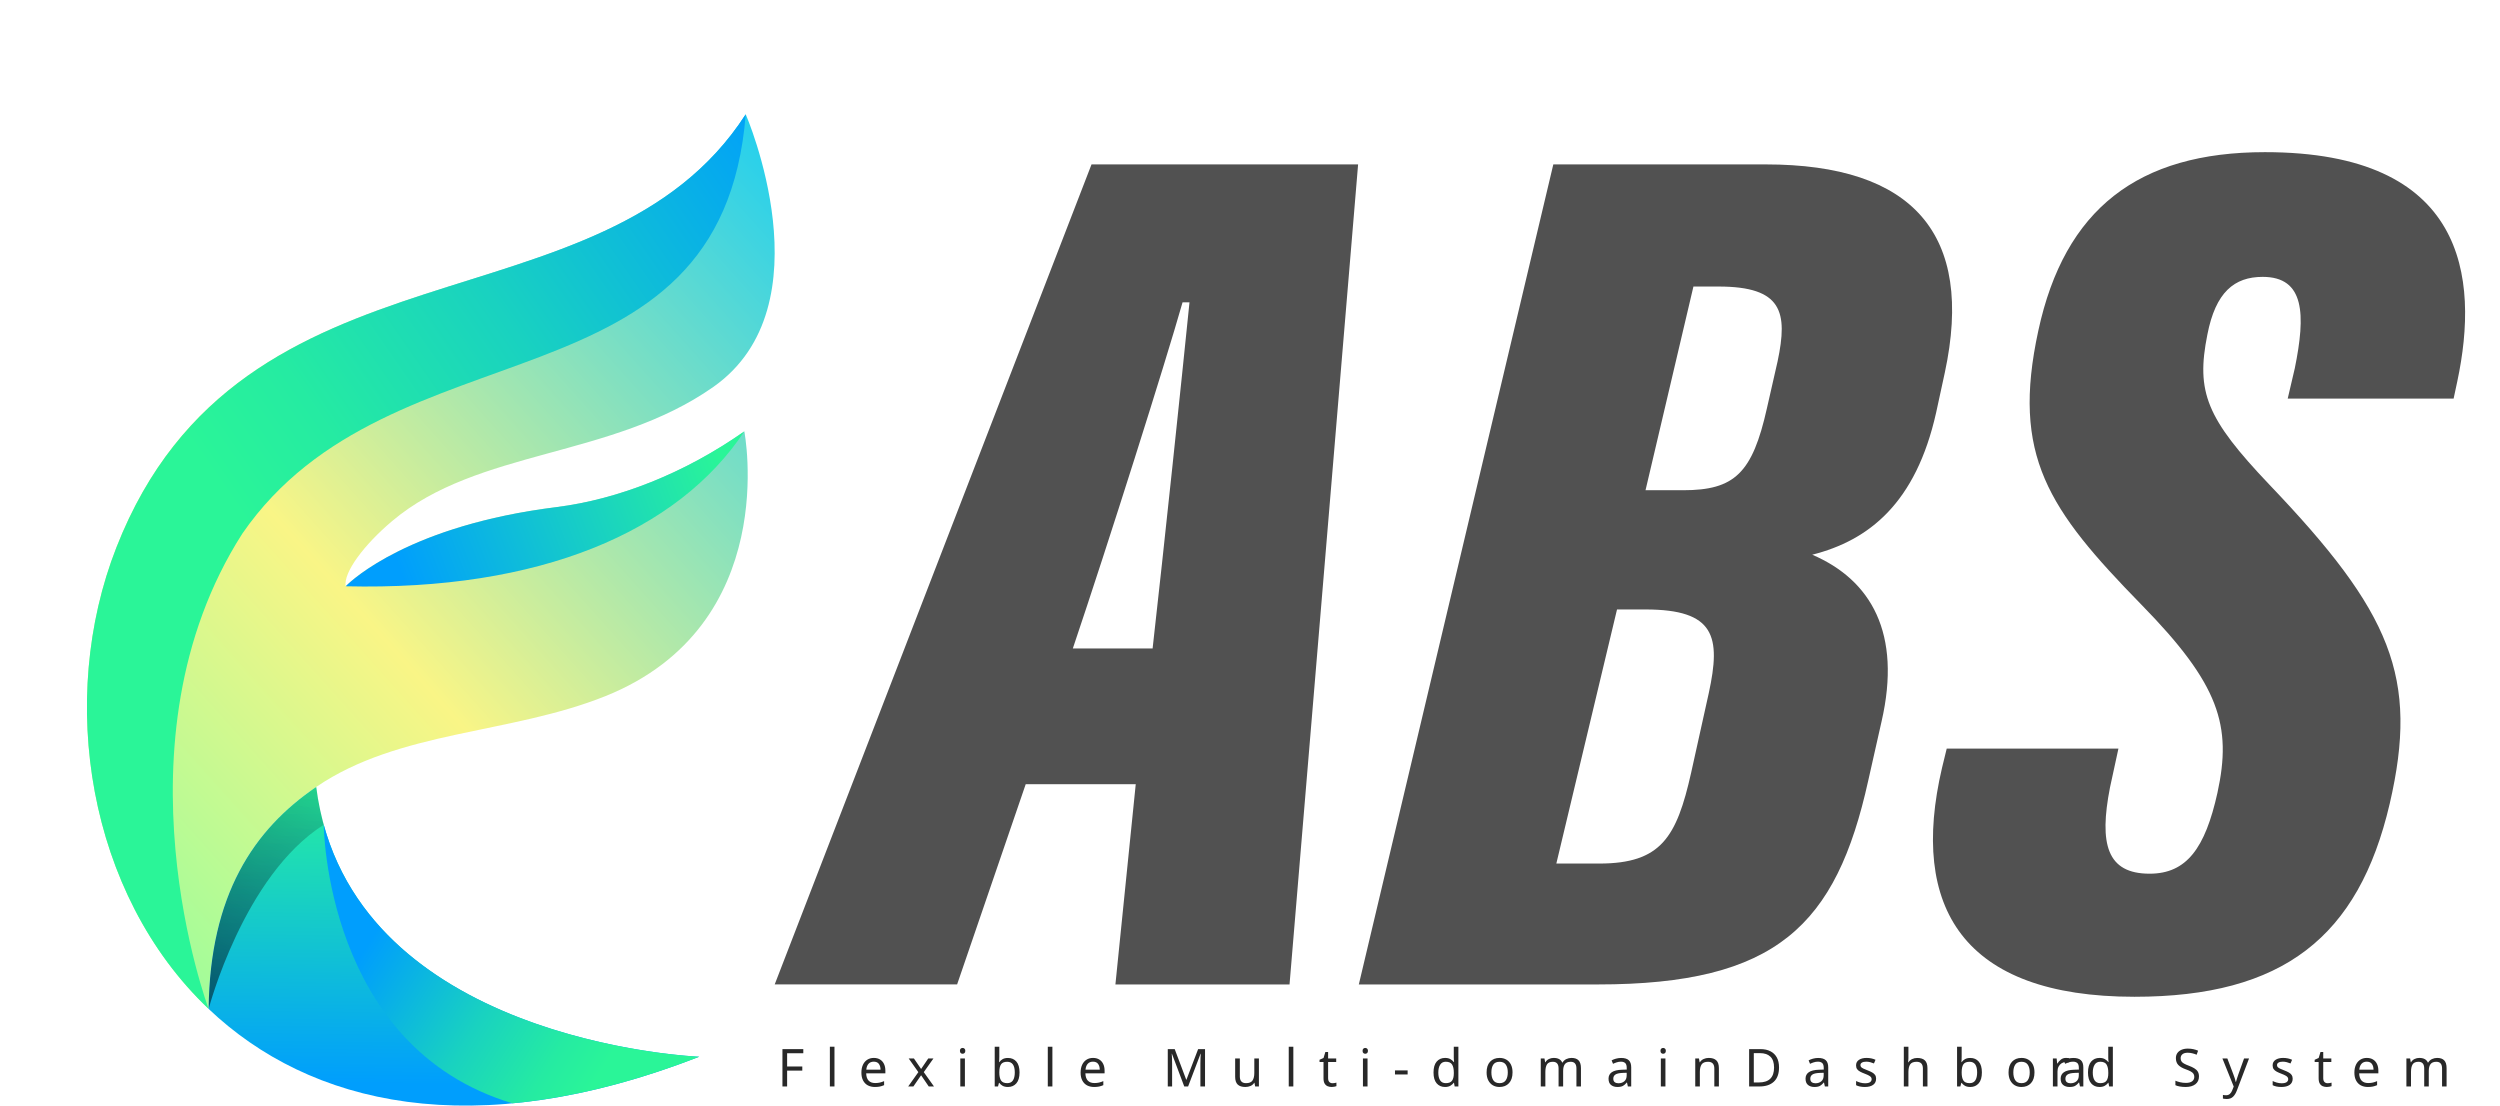
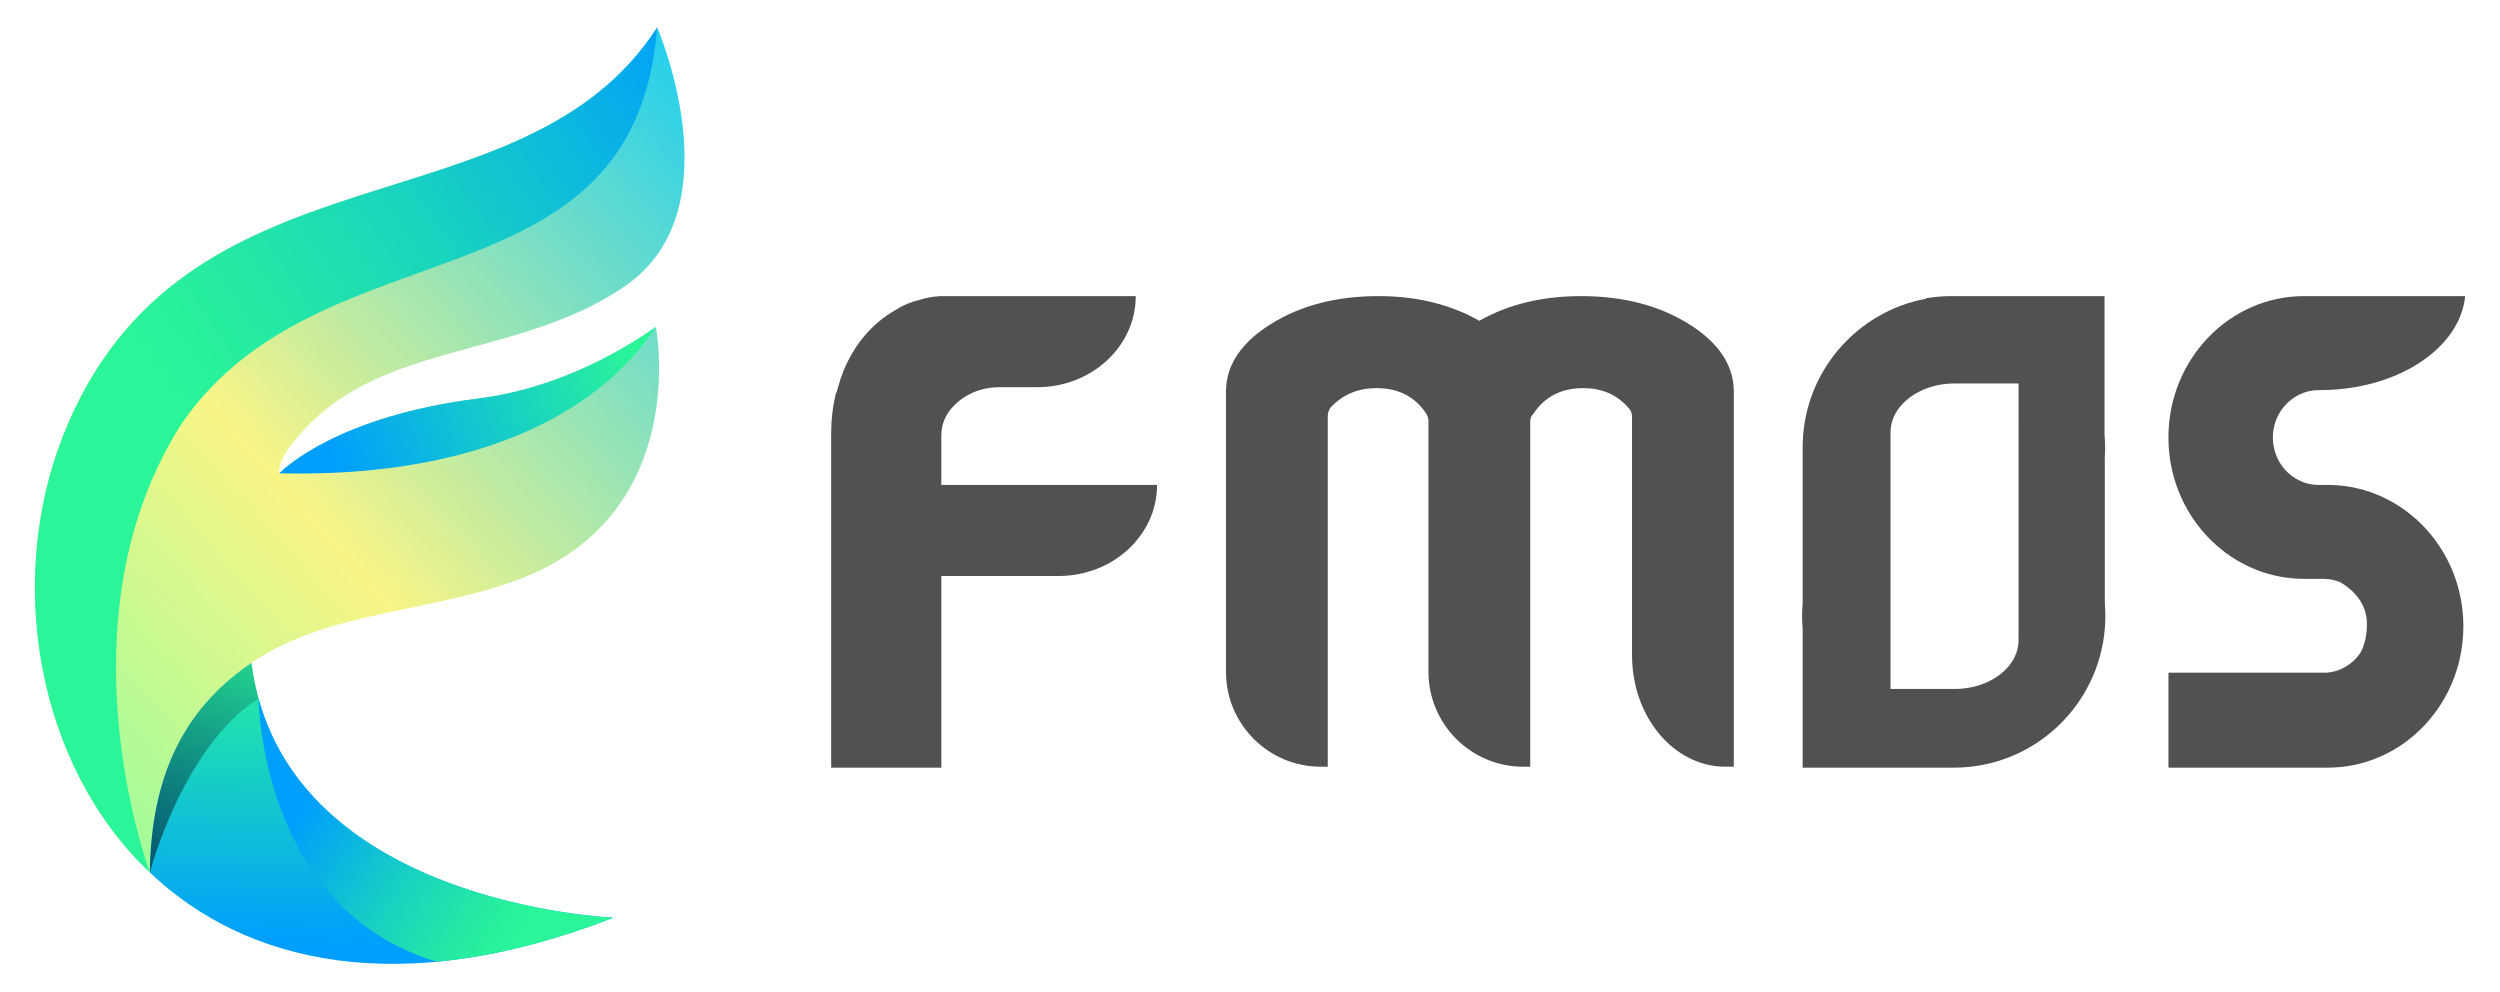
- <svg xmlns="http://www.w3.org/2000/svg" xmlns:xlink="http://www.w3.org/1999/xlink" viewBox="0 0 1052.57 465.49">
+ <svg xmlns="http://www.w3.org/2000/svg" xmlns:xlink="http://www.w3.org/1999/xlink" viewBox="0 0 1052.57 417.37">
  <defs>
    <style>
      .cls-1 {
        fill: url(#_무제_그라디언트_34);
      }

      .cls-2 {
        fill: url(#_무제_그라디언트_41-2);
      }

      .cls-3 {
-         fill: #282828;
-         font-family: Pretendard-ExtraLight-KSCpc-EUC-H, Pretendard;
-         font-size: 22.02px;
-         font-weight: 200;
+         isolation: isolate;
      }

      .cls-4 {
-         letter-spacing: .38em;
+         fill: #515151;
      }

      .cls-5 {
-         isolation: isolate;
+         fill: url(#_무제_그라디언트_34-2);
      }

      .cls-6 {
-         letter-spacing: .39em;
+         fill: url(#_무제_그라디언트_41);
      }

      .cls-7 {
-         letter-spacing: .4em;
-       }
- 
-       .cls-8 {
-         fill: #515151;
-       }
- 
-       .cls-9 {
-         fill: url(#_무제_그라디언트_34-2);
-       }
- 
-       .cls-10 {
-         letter-spacing: .39em;
-       }
- 
-       .cls-11 {
-         letter-spacing: .4em;
-       }
- 
-       .cls-12 {
-         fill: url(#_무제_그라디언트_41);
-       }
- 
-       .cls-13 {
        fill: url(#linear-gradient);
        mix-blend-mode: multiply;
        opacity: .5;
      }

-       .cls-14 {
+       .cls-8 {
        fill: url(#_무제_그라디언트_139);
      }
    </style>
-     <linearGradient id="_무제_그라디언트_139" data-name="무제 그라디언트 139" x1="10.47" y1="380.86" x2="377.62" y2="51.56" gradientUnits="userSpaceOnUse">
+     <linearGradient id="_무제_그라디언트_139" data-name="무제 그라디언트 139" x1="-9.99" y1="325.87" x2="336.81" y2="14.82" gradientUnits="userSpaceOnUse">
      <stop offset="0" stop-color="#92fe9d" />
      <stop offset=".38" stop-color="#f9f586" />
      <stop offset="1" stop-color="#00c9ff" />
    </linearGradient>
-     <linearGradient id="_무제_그라디언트_34" data-name="무제 그라디언트 34" x1="192.53" y1="322.64" x2="190.85" y2="456.8" gradientUnits="userSpaceOnUse">
+     <linearGradient id="_무제_그라디언트_34" data-name="무제 그라디언트 34" x1="161.98" y1="270.88" x2="160.39" y2="397.6" gradientUnits="userSpaceOnUse">
      <stop offset="0" stop-color="#2af598" />
      <stop offset="1" stop-color="#009efd" />
    </linearGradient>
-     <linearGradient id="linear-gradient" x1="147.31" y1="304.65" x2="85.8" y2="416.63" gradientUnits="userSpaceOnUse">
+     <linearGradient id="linear-gradient" x1="119.26" y1="253.89" x2="61.16" y2="359.66" gradientUnits="userSpaceOnUse">
      <stop offset="0" stop-color="#fff" />
      <stop offset="1" stop-color="#000" />
    </linearGradient>
-     <linearGradient id="_무제_그라디언트_41" data-name="무제 그라디언트 41" x1="133.91" y1="265.27" x2="367.13" y2="103.86" gradientUnits="userSpaceOnUse">
+     <linearGradient id="_무제_그라디언트_41" data-name="무제 그라디언트 41" x1="106.6" y1="216.69" x2="326.9" y2="64.22" gradientUnits="userSpaceOnUse">
      <stop offset="0" stop-color="#2af598" />
      <stop offset=".18" stop-color="#25eba2" />
      <stop offset=".49" stop-color="#19d2c0" />
      <stop offset=".89" stop-color="#05a9ef" />
      <stop offset="1" stop-color="#009efd" />
    </linearGradient>
-     <linearGradient id="_무제_그라디언트_34-2" data-name="무제 그라디언트 34" x1="303.98" y1="194.8" x2="170.25" y2="245.69" xlink:href="#_무제_그라디언트_34" />
-     <linearGradient id="_무제_그라디언트_41-2" data-name="무제 그라디언트 41" x1="251.28" y1="454.58" x2="156.21" y2="395.08" xlink:href="#_무제_그라디언트_41" />
+     <linearGradient id="_무제_그라디언트_34-2" data-name="무제 그라디언트 34" x1="267.25" y1="150.12" x2="140.93" y2="198.19" xlink:href="#_무제_그라디언트_34" />
+     <linearGradient id="_무제_그라디언트_41-2" data-name="무제 그라디언트 41" x1="217.47" y1="395.51" x2="127.67" y2="339.3" xlink:href="#_무제_그라디언트_41" />
  </defs>
-   <g class="cls-5">
+   <g class="cls-3">
    <g id="Layer_1" data-name="Layer 1">
      <g>
-         <path class="cls-14" d="M313.38,181.62s15.93,81.62-58.51,111.48c-40.09,16.07-86.85,14.4-121.73,38.23-26.37,17.96-44.75,45.43-45.3,93.45-50.88-48.3-63.95-130.31-38.82-194.32C101.98,95.44,253.41,142.11,313.97,48.12c0,0,35.04,80.64-13.69,114.83-42.86,30.05-99.18,26.04-135.2,56.45-11.8,9.94-20.53,21.61-19.55,27.45,0,0,23.66-25.23,88.78-33.34,25.91-3.26,53.84-14.18,79.07-31.88Z" />
-         <path class="cls-1" d="M294.41,444.91c-95.11,37.06-164.04,20.27-206.58-20.14.55-48.01,18.94-75.49,45.3-93.45,13.66,107.82,161.27,113.59,161.27,113.59Z" />
-         <path class="cls-13" d="M136.32,347.23c-1.38-5.04-2.47-10.33-3.17-15.91-26.37,17.96-44.75,45.44-45.3,93.45,0,0,14.61-56.11,48.48-77.53Z" />
-         <path class="cls-12" d="M102.02,224.68c62.66-90.84,201.87-49.21,211.95-176.56-60.56,94-211.99,47.33-264.95,182.33-25.13,64.01-12.06,146.02,38.82,194.32,0,0-42.02-112.22,14.18-200.09Z" />
-         <path class="cls-9" d="M145.74,246.62c-.07.07-.14.14-.21.22,81.78,1.97,139.86-23,167.86-65.22-25.23,17.7-53.16,28.62-79.07,31.88-61.7,7.69-86.17,30.73-88.57,33.13Z" />
-         <path class="cls-2" d="M294.41,444.91s-132.72-5.2-158.1-97.68h0s.48,93.67,79.45,117.29c23.85-2.23,50.06-8.47,78.65-19.61Z" />
+         <path class="cls-8" d="M276.13,137.67s15.05,77.1-55.27,105.3c-37.87,15.18-82.04,13.6-114.99,36.11-24.91,16.96-42.27,42.92-42.79,88.27C15.02,321.72,2.68,244.25,26.42,183.79,76.45,56.27,219.48,100.35,276.69,11.56c0,0,33.1,76.17-12.93,108.46-40.49,28.39-93.69,24.6-127.71,53.32-11.15,9.39-19.4,20.42-18.47,25.93,0,0,22.35-23.83,83.86-31.5,24.48-3.08,50.86-13.39,74.69-30.11Z" />
+         <path class="cls-1" d="M258.21,386.37c-89.84,35.01-154.95,19.15-195.13-19.03.52-45.35,17.89-71.3,42.79-88.27,12.9,101.84,152.34,107.29,152.34,107.29Z" />
+         <path class="cls-7" d="M108.88,294.1c-1.31-4.77-2.33-9.76-3-15.03-24.91,16.96-42.27,42.92-42.79,88.27,0,0,13.8-53,45.79-73.24Z" />
+         <path class="cls-6" d="M76.48,178.34c59.19-85.81,190.68-46.48,200.21-166.78C219.48,100.35,76.45,56.27,26.42,183.79c-23.74,60.47-11.39,137.93,36.67,183.55,0,0-39.69-106,13.4-189Z" />
+         <path class="cls-5" d="M117.78,199.07c-.07.07-.13.14-.2.2,77.25,1.86,132.11-21.73,158.56-61.61-23.83,16.72-50.21,27.03-74.69,30.11-58.29,7.26-81.4,29.03-83.66,31.29Z" />
+         <path class="cls-2" d="M258.21,386.37s-125.37-4.91-149.34-92.26h0s.45,88.48,75.05,110.79c22.53-2.11,47.29-8,74.29-18.53Z" />
      </g>
      <g>
-         <g>
-           <path class="cls-8" d="M431.86,330.15l-28.89,84.32h-76.8L459.56,69.22h112.24l-28.87,345.26h-73.31l8.56-84.32h-46.33ZM485.28,273.02c4.62-40.82,12.26-113.34,15.53-145.73h-2.92c-7.42,26.08-31.12,101.02-46.2,145.73h33.6Z" />
-           <path class="cls-8" d="M653.99,69.22h89.43c61.97,0,87.96,29.28,75.39,87.71l-3.64,16.78c-8.53,38.12-28.25,53.78-52.17,59.84,24.84,10.66,37.72,33.13,29.19,70.21l-5.61,24.89c-13.5,61.02-38.58,85.83-113.92,85.83h-100.56l81.89-345.26ZM655.26,363.58h18.05c26.11,0,32.61-11.14,38.7-38.21l7.44-33.59c5.17-23.79,2.63-35.18-26.69-35.18h-11.95l-25.55,106.98ZM708.67,206.4c21.66,0,29.14-7.22,35.24-34.46l4.51-19.81c4.39-20.78,2-31.49-24.89-31.49h-10.55l-20.17,85.76h15.86Z" />
-           <path class="cls-8" d="M891.92,315.17l-3.56,16.4c-4.62,23.72-1.36,36.28,16.69,36.28,15.59,0,23.39-10.75,28.56-34.08,6.16-28.22.89-45.6-32.05-79.22-39.16-40.06-54.81-62.7-43.36-115.36,11.05-51.18,42.03-75.13,95.4-75.13,84.45,0,90.34,52.47,81,96.46l-1.56,7.3h-69.85l2.98-12.75c4.62-22.65,4.22-38.5-13.52-38.5-11.95,0-19.81,6.43-23.28,24.28-4.86,24.22-.41,35.28,25.95,63.04,51.53,53.93,63.18,81.22,50.81,134.52-13.12,56.17-44.98,81.26-107.48,81.26-72.21,0-94.76-37.59-81-96.4l1.97-8.08h72.29Z" />
-         </g>
-         <text class="cls-3" transform="translate(327.29 457.43)">
-           <tspan class="cls-7" x="0" y="0">Fl</tspan>
-           <tspan class="cls-6" x="34.18" y="0">e</tspan>
-           <tspan class="cls-7" x="54.69" y="0">xible Multi-domainDashboa</tspan>
-           <tspan class="cls-4" x="535.16" y="0">r</tspan>
-           <tspan class="cls-7" x="550.61" y="0">d Sys</tspan>
-           <tspan class="cls-10" x="646.89" y="0">t</tspan>
-           <tspan class="cls-11" x="662.77" y="0">em</tspan>
-         </text>
+         <path class="cls-4" d="M404.17,204.16h-7.85v-20.77c0-5.59,2.42-10.39,7.25-14.38,2-1.65,4.17-2.94,6.49-3.91,3.3-1.38,6.93-2.08,10.9-2.08h15.73c22.87,0,41.41-17.09,41.49-38.19v-.16h-82.98v.02s0,.04,0,.06c-2.79.17-5.48.67-8.06,1.52-3.55.8-6.77,2.14-9.66,3.99-5.4,3.02-10.04,6.92-13.93,11.65-3.3,4.02-6.07,8.66-8.29,13.91-.97,2.4-1.77,4.79-2.41,7.19-.33,1.34-.65,2.27-.97,2.8-1.29,5.33-1.93,10.79-1.93,16.38v141.02h46.38v-80.7h49.34c22.87,0,41.41-17.09,41.49-38.19v-.16h-82.98Z" />
+         <path class="cls-4" d="M710.77,136.25c-12.5-7.72-27.53-11.58-45.08-11.58-16.37,0-30.65,3.46-42.85,10.39-12.2-6.92-26.33-10.39-42.4-10.39-17.56,0-32.58,3.86-45.08,11.58-12.5,7.73-18.9,17.05-19.19,27.96v118.65c0,22.06,17.88,39.95,39.95,39.95h2.9v-147.41c0-1.6.45-2.93,1.34-4,5.06-5.32,11.45-7.99,19.19-7.99,9.22,0,16.21,3.59,20.98,10.79.59,1.07.89,2.14.89,3.2v105.46c0,22.06,17.88,39.95,39.95,39.95h2.9v-145.41c0-1.33.45-2.4,1.34-3.2,4.76-7.19,11.75-10.79,20.98-10.79,7.73,0,13.98,2.66,18.75,7.99,1.19,1.07,1.79,2.4,1.79,4v100.48c0,25.91,17.59,46.92,39.29,46.92h3.56v-158.59c-.3-10.92-6.7-20.24-19.19-27.96Z" />
+         <path class="cls-4" d="M886.18,253.94v-61.59c.08-1.27.14-2.55.14-3.84,0-1.83-.1-3.63-.25-5.41v-58.43h-64.42c-3.65,0-7.23.32-10.71.89v.2c-29.57,5.49-51.97,31.4-51.97,62.56v65.63c-.15,1.79-.24,3.59-.24,5.42s.09,3.63.24,5.41v58.43h63.6c33.44,0,60.85-25.71,63.61-58.43.15-1.79.24-3.59.24-5.41s-.09-3.63-.24-5.42ZM849.88,180.3v87.34s-.07,0-.11,0c.07.56.11,1.13.11,1.71v.34c-.01,1.26-.18,2.49-.48,3.69-.57,2.3-1.65,4.45-3.14,6.41-4.61,6.08-13.16,10.19-23,10.28-.11,0-.22,0-.33,0h-26.97v-108.05c0-.05,0-.1.01-.15.06-6.63,4.25-12.49,10.69-16.22,1.04-.6,2.13-1.16,3.28-1.65,3.76-1.58,8.05-2.49,12.63-2.54.13,0,.27,0,.4,0h26.9v18.83Z" />
+         <path class="cls-4" d="M1016.9,218.28c-9.96-8.8-22.84-14.12-36.92-14.12h-3.82s-.02,0-.03,0c-3.01,0-5.86-.75-8.39-2.04-3.51-1.78-6.43-4.63-8.34-8.16-.07-.13-.14-.25-.21-.38-1.16-2.26-1.91-4.77-2.16-7.43-.06-.64-.09-1.29-.09-1.94,0-2.16.34-4.23.95-6.18.35-1.11.78-2.18,1.31-3.2,1.31-2.56,3.16-4.77,5.37-6.51,2.17-1.71,4.69-2.96,7.44-3.59,1.34-.31,2.73-.48,4.16-.48.22,0,.44.03.66.03,0-.01,0-.02-.01-.03.68,0,1.35-.02,2.02-.04,14.2-.32,27.16-4,37.32-9.91.84-.49,1.66-1,2.46-1.52,11-7.13,18.2-17.03,19.28-28.11h-67.8c-31.55,0-57.13,26.65-57.13,59.52,0,18.2,7.85,34.49,20.21,45.4,9.96,8.8,22.84,14.12,36.93,14.12h8.15c.19,0,.37.02.56.03,2.31.07,4.51.56,6.55,1.42.52.31,1.02.63,1.5.96,6.44,4.37,9.67,9.96,9.67,16.77,0,3.75-.64,7.15-1.9,10.19-.22.54-.46,1.07-.73,1.59-3.25,4.93-8.59,8.23-14.69,8.55h-66.24v39.88h.04s0,.07,0,.11h66.99c1.1,0,2.2-.04,3.29-.11.54-.03,1.08-.07,1.62-.11,10.46-.93,20.11-4.8,28.2-10.8,14.54-10.79,24.03-28.48,24.03-48.5,0-18.2-7.85-34.49-20.21-45.4Z" />
      </g>
    </g>
  </g>
</svg>
